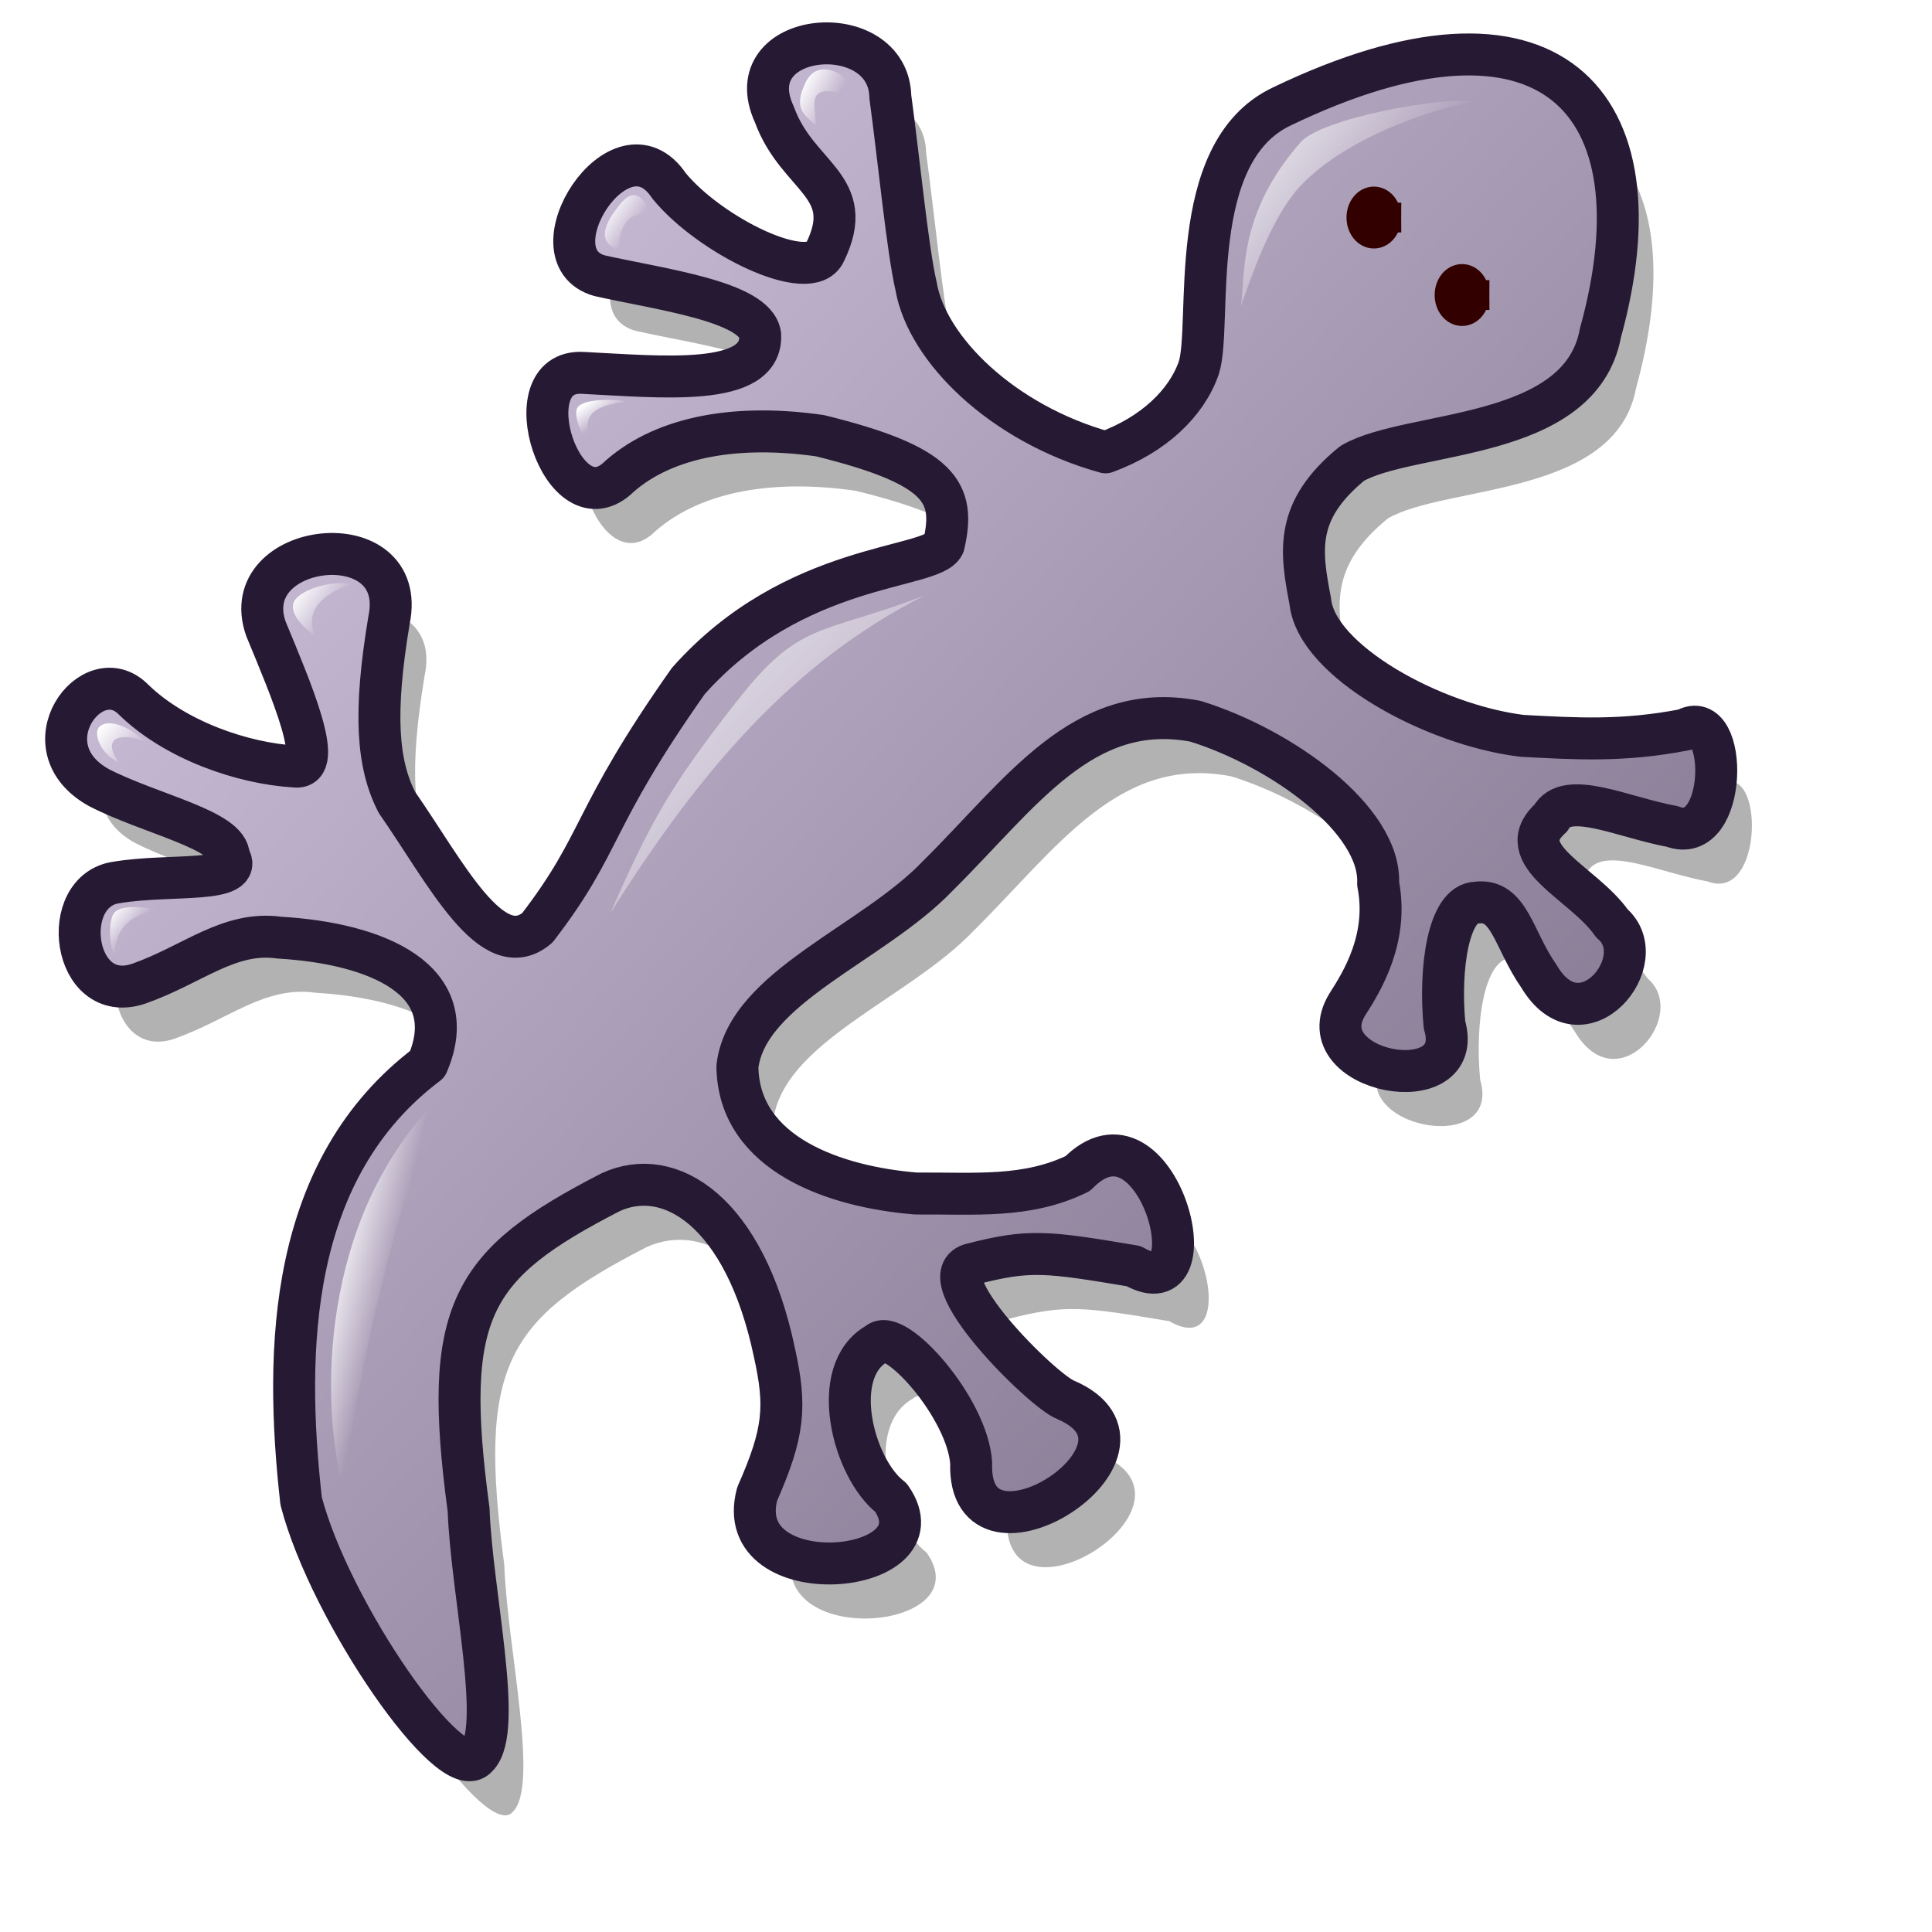
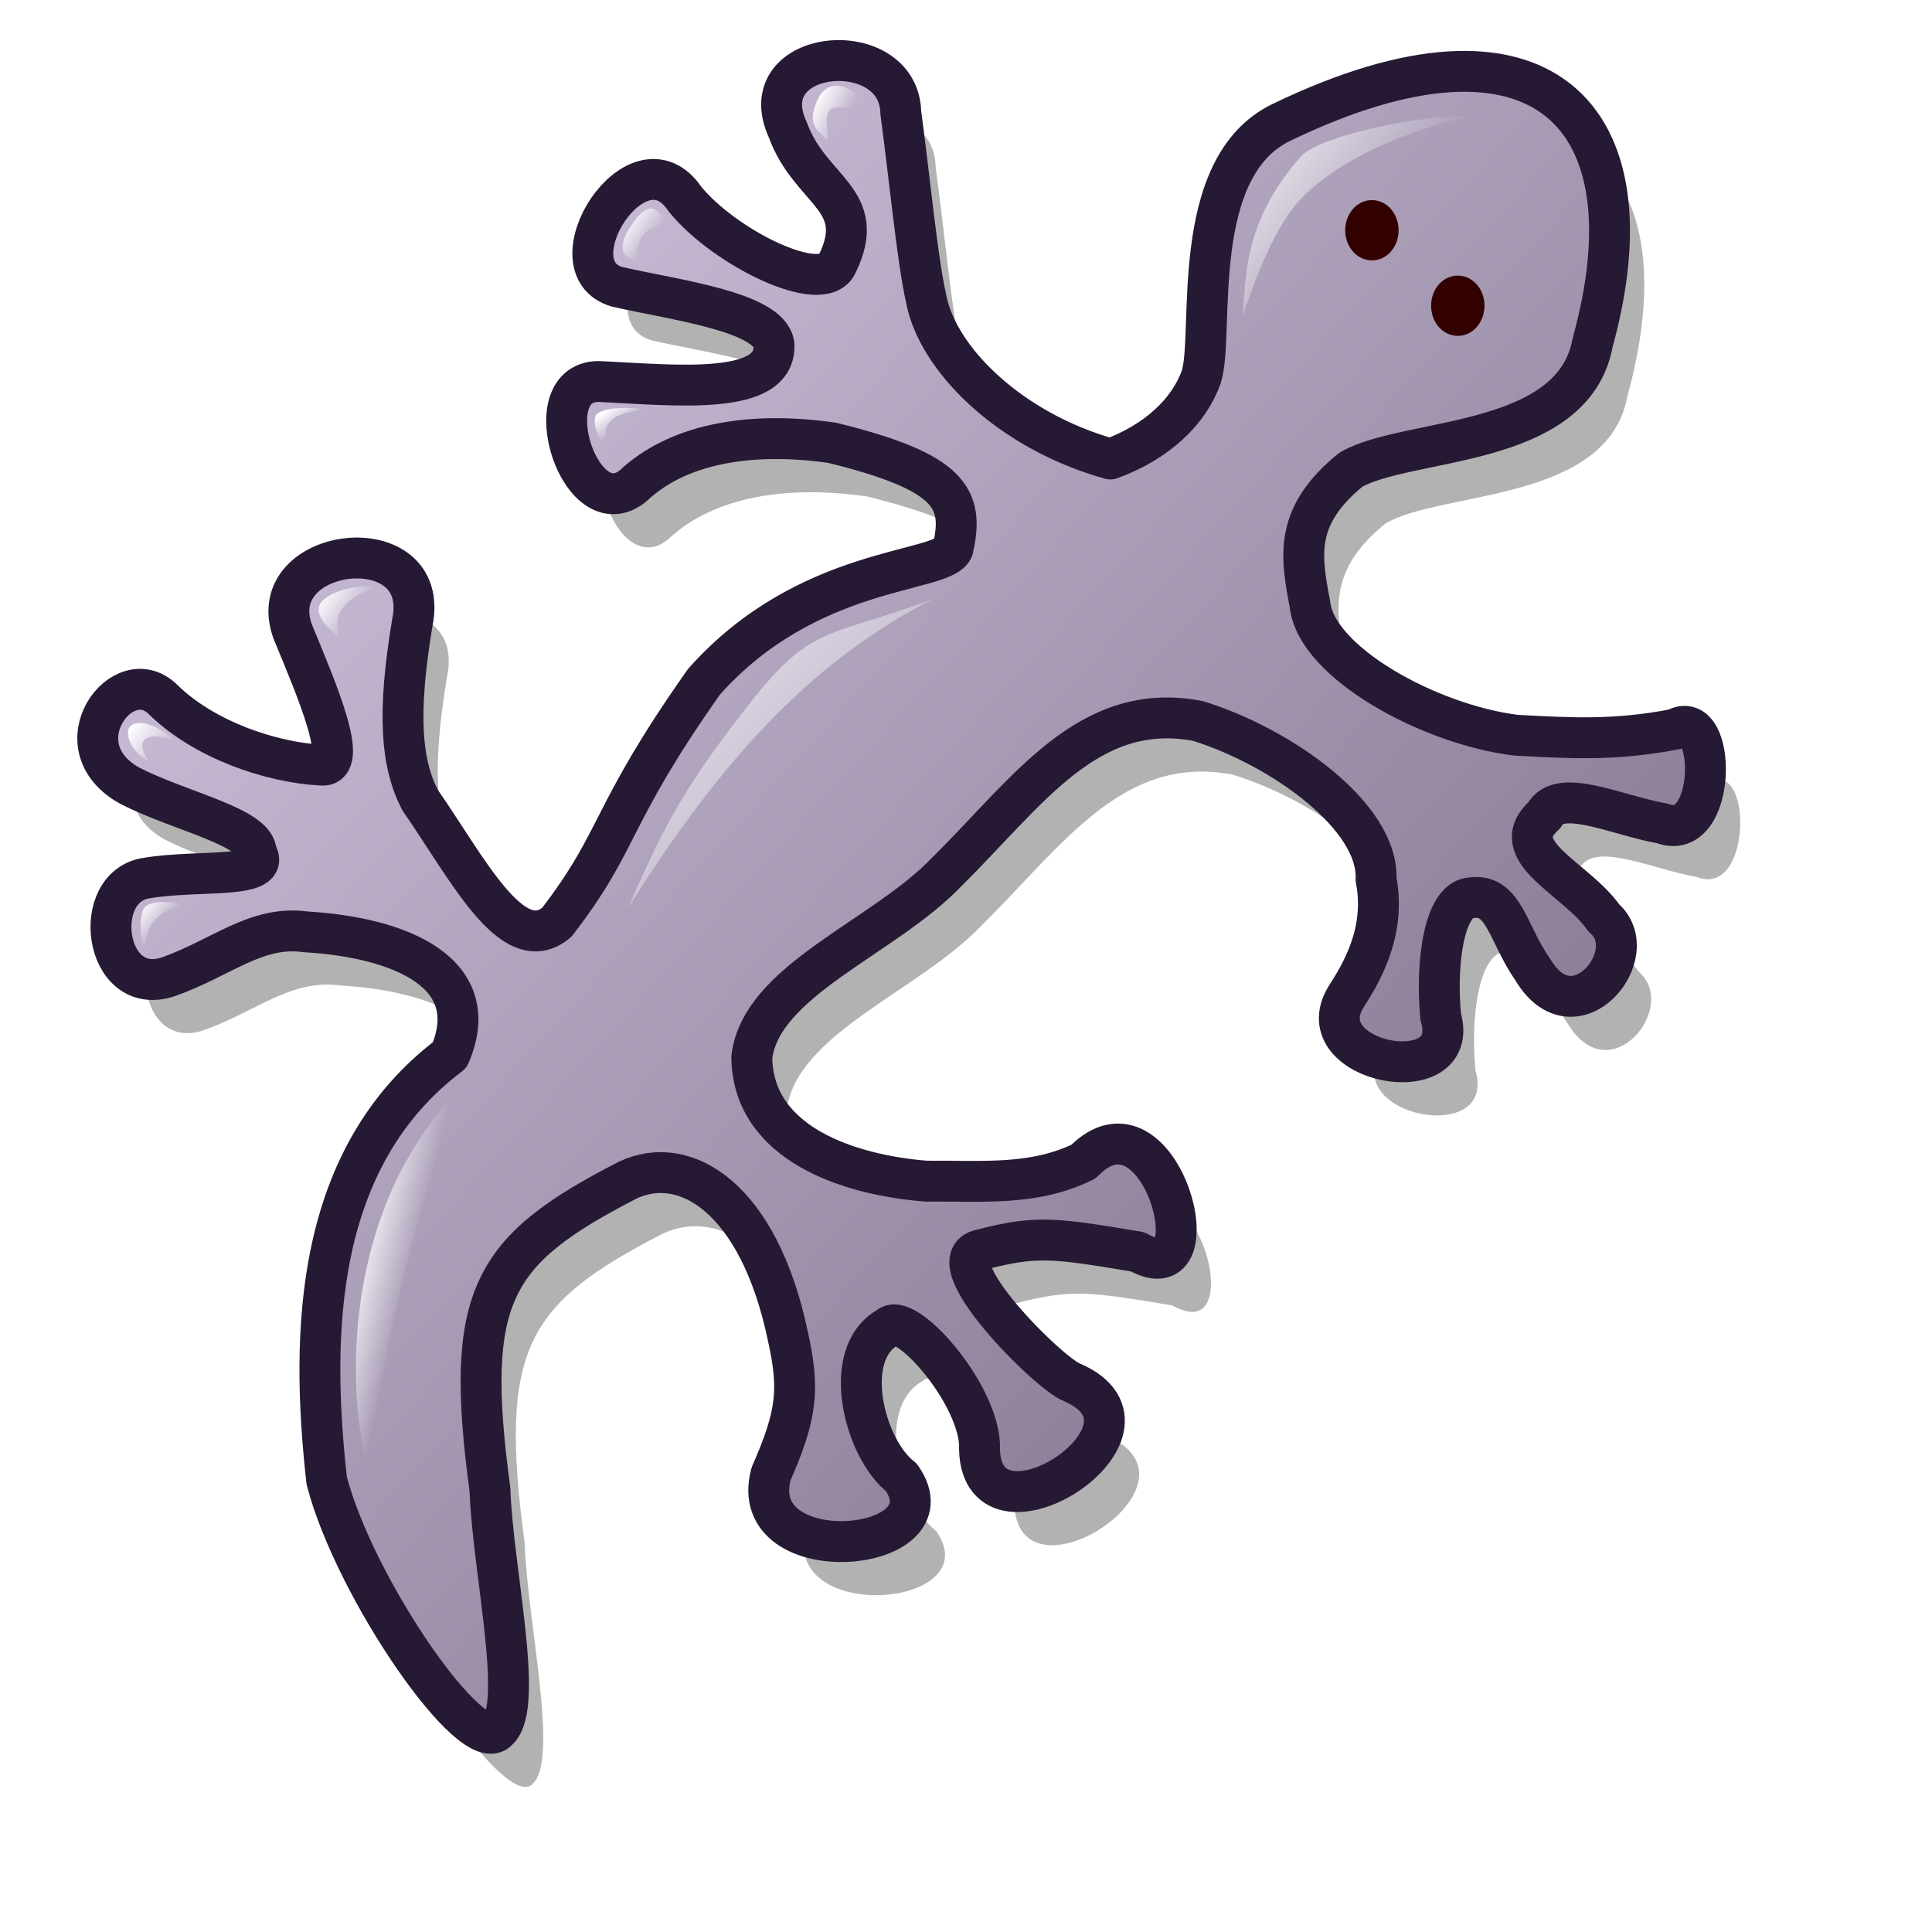
- <svg xmlns="http://www.w3.org/2000/svg" xmlns:xlink="http://www.w3.org/1999/xlink" id="svg1" width="64pt" height="64pt">
+ <svg xmlns="http://www.w3.org/2000/svg" xmlns:xlink="http://www.w3.org/1999/xlink" id="svg1" width="48pt" height="48pt">
  <defs id="defs3">
    <linearGradient id="linearGradient591">
      <stop style="stop-color:#ffffff;stop-opacity:1;" offset="0" id="stop592" />
      <stop style="stop-color:#ffffff;stop-opacity:0;" offset="1" id="stop593" />
    </linearGradient>
    <linearGradient id="linearGradient582">
      <stop style="stop-color:#d9cce6;stop-opacity:1;" offset="0" id="stop583" />
      <stop style="stop-color:#73667f;stop-opacity:1;" offset="1" id="stop584" />
    </linearGradient>
    <linearGradient id="linearGradient577">
      <stop style="stop-color:#000000;stop-opacity:1;" offset="0" id="stop578" />
      <stop style="stop-color:#ffffff;stop-opacity:1;" offset="1" id="stop579" />
    </linearGradient>
    <linearGradient xlink:href="#linearGradient582" id="linearGradient580" x1="0.013" y1="0.013" x2="0.993" y2="0.968" />
    <radialGradient xlink:href="#linearGradient591" id="radialGradient581" cx="0.989" cy="0.016" r="1.164" fx="0.989" fy="0.016" />
    <linearGradient xlink:href="#linearGradient591" id="linearGradient590" x1="0.02" y1="0.013" x2="0.98" y2="0.981" />
    <radialGradient xlink:href="#linearGradient591" id="radialGradient601" cx="1.1" cy="0.984" r="1.151" fx="1.1" fy="0.984" />
    <linearGradient xlink:href="#linearGradient591" id="linearGradient632" x1="0.421" y1="0.047" x2="0.684" y2="0.266" />
    <linearGradient xlink:href="#linearGradient591" id="linearGradient633" x1="0.032" y1="0.047" x2="0.524" y2="0.484" />
    <linearGradient xlink:href="#linearGradient591" id="linearGradient634" x1="0.062" y1="0.094" x2="0.926" y2="0.672" />
    <linearGradient xlink:href="#linearGradient591" id="linearGradient635" x1="0.074" y1="0.078" x2="0.723" y2="0.469" />
    <linearGradient xlink:href="#linearGradient591" id="linearGradient636" x1="0.061" y1="0.188" x2="0.652" y2="0.5" />
    <linearGradient xlink:href="#linearGradient591" id="linearGradient637" x1="0.044" y1="0.172" x2="0.605" y2="0.609" />
    <linearGradient xlink:href="#linearGradient591" id="linearGradient638" x1="0.149" y1="0.109" x2="0.473" y2="0.5" />
    <linearGradient xlink:href="#linearGradient591" id="linearGradient639" x1="0.089" y1="0.109" x2="0.685" y2="0.516" />
    <linearGradient xlink:href="#linearGradient591" id="linearGradient640" />
    <linearGradient xlink:href="#linearGradient591" id="linearGradient641" />
    <linearGradient xlink:href="#linearGradient591" id="linearGradient642" />
    <linearGradient xlink:href="#linearGradient591" id="linearGradient643" />
  </defs>
-   <path style="font-size:12;fill:#000000;fill-opacity:1;fill-rule:evenodd;stroke:none;stroke-width:1.875;stroke-dasharray:none;stroke-linejoin:round;stroke-opacity:1;opacity:0.304;" d="M 54.524,18.682 C 55.142,16.77 53.879,9.169 58.188,7.135 C 69.945,1.474 75.112,6.819 72.263,17.14 C 71.375,21.96 63.861,21.411 61.301,22.898 C 58.744,24.985 59.019,26.758 59.451,29.002 C 59.718,31.616 64.845,34.444 68.791,34.932 C 71.194,35.061 73.269,35.191 75.999,34.659 C 77.937,33.547 77.911,39.88 75.43,38.933 C 73.28,38.544 70.758,37.286 70.082,38.552 C 68.236,40.204 71.51,41.4 72.774,43.217 C 74.646,44.824 71.443,48.747 69.55,45.554 C 68.412,43.931 68.249,42.102 66.784,42.3 C 65.549,42.32 65.138,45.194 65.377,47.696 C 66.393,51.142 59.249,49.805 61.084,46.797 C 61.764,45.742 62.911,43.844 62.446,41.465 C 62.581,38.632 58.175,35.467 54.381,34.289 C 49.412,33.329 46.68,37.471 43.002,41.112 C 40.134,44.121 34.558,46.031 34.146,49.537 C 34.196,53.457 38.548,54.868 42.037,55.148 C 44.641,55.128 46.93,55.366 49.18,54.264 C 52.677,50.679 55.251,60.425 51.646,58.354 C 47.807,57.712 47.06,57.607 44.531,58.256 C 42.409,58.707 47.629,63.876 48.644,64.26 C 53.681,66.423 44.294,72.408 44.471,67.056 C 44.321,64.623 41.08,60.998 40.33,61.769 C 38.132,62.987 39.26,67.304 40.927,68.576 C 43.381,72.068 33.817,72.887 35.019,68.419 C 36.216,65.703 36.311,64.56 35.778,62.158 C 34.469,55.934 31.151,53.874 28.533,55.096 C 22.354,58.28 21.086,60.306 22.274,69.117 C 22.4,72.752 23.836,78.869 22.653,80.022 C 21.534,81.387 16.159,73.65 14.876,68.727 C 14.116,61.964 14.338,54.042 20.455,49.43 C 22.056,45.704 18.216,44.097 13.923,43.847 C 11.684,43.532 10.1,45.038 7.698,45.882 C 4.762,46.871 4.118,41.738 6.749,41.403 C 9.089,41.013 12.455,41.476 11.684,40.259 C 11.7,39.091 8.233,38.394 5.957,37.226 C 2.697,35.431 5.658,31.485 7.474,33.331 C 9.311,35.119 12.281,36.154 14.609,36.287 C 15.968,36.439 14.424,32.877 13.326,30.215 C 11.94,26.329 19.672,25.437 18.758,29.826 C 18.071,33.941 18.241,36.187 19.104,37.868 C 21.269,40.974 23.308,45.105 25.308,43.412 C 28.251,39.589 27.619,38.694 31.977,32.511 C 36.668,27.226 42.728,27.597 43.258,26.5 C 43.799,24.186 43.149,22.998 37.796,21.677 C 34.248,21.167 31.027,21.651 28.951,23.458 C 26.444,25.966 24.1,18.711 27.322,18.902 C 30.758,19.069 35.278,19.559 35.151,17.219 C 34.951,15.739 30.684,15.203 28.055,14.608 C 24.991,13.735 28.98,7.436 31.124,10.635 C 32.917,12.836 37.362,15.028 38.015,13.572 C 39.459,10.615 36.791,10.282 35.78,7.49 C 34.049,3.756 40.831,3.165 40.901,6.711 C 41.281,9.503 41.66,13.452 42.039,15.085 C 42.521,17.847 45.831,21.138 50.406,22.41 C 52.523,21.637 53.98,20.242 54.524,18.682 z " id="path863" />
-   <path style="font-size:12;fill:url(#linearGradient580);fill-rule:evenodd;stroke:#261933;stroke-width:1.853;stroke-linejoin:round;" d="M 52.948,16.251 C 53.566,14.339 52.303,6.738 56.612,4.704 C 68.369,-0.957 73.536,4.388 70.688,14.708 C 69.799,19.529 62.285,18.979 59.725,20.467 C 57.168,22.554 57.443,24.326 57.875,26.571 C 58.143,29.185 63.269,32.013 67.215,32.5 C 69.618,32.63 71.693,32.76 74.423,32.228 C 76.362,31.115 76.336,37.449 73.854,36.502 C 71.704,36.112 69.182,34.855 68.506,36.12 C 66.66,37.772 69.934,38.969 71.198,40.786 C 73.071,42.392 69.867,46.315 67.974,43.123 C 66.836,41.5 66.674,39.671 65.208,39.869 C 63.973,39.889 63.563,42.763 63.801,45.265 C 64.817,48.711 57.673,47.374 59.508,44.366 C 60.189,43.311 61.335,41.412 60.87,39.033 C 61.006,36.2 56.599,33.036 52.806,31.858 C 47.837,30.898 45.105,35.04 41.426,38.681 C 38.559,41.689 32.982,43.6 32.57,47.105 C 32.62,51.025 36.973,52.437 40.461,52.716 C 43.065,52.697 45.354,52.935 47.604,51.833 C 51.101,48.248 53.675,57.993 50.07,55.922 C 46.231,55.28 45.484,55.175 42.955,55.824 C 40.833,56.276 46.054,61.445 47.068,61.829 C 52.105,63.991 42.718,69.976 42.895,64.625 C 42.745,62.192 39.504,58.566 38.754,59.337 C 36.556,60.555 37.684,64.872 39.351,66.145 C 41.805,69.636 32.242,70.456 33.443,65.988 C 34.64,63.271 34.736,62.128 34.202,59.727 C 32.893,53.503 29.575,51.442 26.957,52.665 C 20.778,55.849 19.51,57.875 20.698,66.685 C 20.824,70.32 22.26,76.437 21.077,77.59 C 19.958,78.955 14.583,71.219 13.3,66.296 C 12.54,59.532 12.763,51.61 18.879,46.998 C 20.48,43.273 16.64,41.666 12.347,41.415 C 10.109,41.101 8.524,42.607 6.122,43.45 C 3.186,44.44 2.543,39.306 5.173,38.972 C 7.513,38.582 10.879,39.044 10.108,37.828 C 10.124,36.659 6.657,35.963 4.381,34.794 C 1.121,33 4.083,29.054 5.898,30.9 C 7.735,32.688 10.705,33.722 13.033,33.856 C 14.392,34.008 12.848,30.445 11.75,27.784 C 10.365,23.897 18.096,23.005 17.182,27.395 C 16.495,31.51 16.665,33.755 17.529,35.437 C 19.693,38.543 21.732,42.674 23.733,40.981 C 26.675,37.157 26.043,36.263 30.401,30.08 C 35.093,24.794 41.152,25.165 41.682,24.068 C 42.223,21.754 41.574,20.566 36.221,19.245 C 32.672,18.736 29.451,19.22 27.376,21.027 C 24.868,23.535 22.524,16.279 25.746,16.47 C 29.182,16.638 33.702,17.127 33.575,14.788 C 33.375,13.308 29.109,12.772 26.479,12.176 C 23.415,11.304 27.405,5.005 29.548,8.204 C 31.341,10.404 35.786,12.597 36.44,11.14 C 37.884,8.184 35.216,7.85 34.204,5.059 C 32.473,1.324 39.256,0.734 39.325,4.28 C 39.705,7.071 40.084,11.021 40.464,12.654 C 40.945,15.415 44.255,18.706 48.83,19.979 C 50.948,19.206 52.404,17.811 52.948,16.251 z " id="path631" />
-   <path style="fill:url(#linearGradient639);fill-rule:evenodd;stroke:none;stroke-opacity:1;stroke-width:1pt;stroke-linejoin:miter;stroke-linecap:butt;fill-opacity:0.75;" d="M 54.813,13.513 C 55.003,11.856 54.765,9.347 57.449,6.279 C 58.402,5.208 63.772,4.259 65.05,4.483 C 63.229,4.835 59.3,6.106 57.287,8.375 C 56.137,9.749 55.341,11.993 54.813,13.513 z " id="path671" />
-   <path style="font-size:12;fill:#ff0000;fill-opacity:0.75;fill-rule:evenodd;stroke:#330000;stroke-width:1pt;stroke-opacity:1;" id="path575" d="M 61.453 10.269 A 0.557 0.716 0 1 0 60.338,10.269 A 0.557 0.716 0 1 0 61.453 10.269 L 60.896 10.269 z" transform="matrix(0.988204,0,0,0.988204,0.505339,-0.53898)" />
-   <path style="font-size:12;fill:#ff0000;fill-opacity:0.75;fill-rule:evenodd;stroke:#330000;stroke-width:1pt;stroke-opacity:1;" id="path576" d="M 61.453 10.269 A 0.557 0.716 0 1 0 60.338,10.269 A 0.557 0.716 0 1 0 61.453 10.269 L 60.896 10.269 z" transform="matrix(0.988204,0,0,0.988204,4.399159,2.882863)" />
-   <path style="fill:url(#linearGradient590);fill-rule:evenodd;stroke:none;stroke-opacity:1;stroke-width:1pt;stroke-linejoin:round;stroke-linecap:butt;fill-opacity:0.75;" d="M 26.966,40.317 C 28.775,36.187 29.679,34.633 32.511,31.015 C 35.343,27.396 36.15,28.085 40.81,26.315 C 35.199,29.169 31.112,33.735 26.966,40.317 z " id="path663" />
-   <path style="fill:url(#linearGradient632);fill-rule:evenodd;stroke:none;stroke-opacity:1;stroke-width:1pt;stroke-linejoin:miter;stroke-linecap:butt;fill-opacity:0.75;" d="M 19.571,48.34 C 14.484,53.165 13.96,61.136 15.166,65.803 C 15.848,60.349 17.474,53.165 19.571,48.34 z " id="path664" />
-   <path style="fill:url(#linearGradient633);fill-rule:evenodd;stroke:none;stroke-opacity:1;stroke-width:1pt;stroke-linejoin:miter;stroke-linecap:butt;fill-opacity:1;" d="M 5.06,42.23 C 4.779,41.621 4.813,40.597 5.045,40.318 C 5.338,39.967 6.238,40.043 6.907,40.159 C 5.935,40.448 5.111,40.756 5.06,42.23 z " id="path665" />
-   <path style="fill:url(#linearGradient636);fill-rule:evenodd;stroke:none;stroke-opacity:1;stroke-width:1pt;stroke-linejoin:miter;stroke-linecap:butt;fill-opacity:1;" d="M 36.03,5.549 C 35.567,5.077 35.017,4.851 35.56,3.683 C 36.125,2.421 37.619,3.317 37.877,4.299 C 35.537,3.585 35.99,4.394 36.03,5.549 z " id="path666" />
-   <path style="fill:url(#linearGradient637);fill-rule:evenodd;stroke:none;stroke-opacity:1;stroke-width:1pt;stroke-linejoin:miter;stroke-linecap:butt;fill-opacity:1;" d="M 27.319,11.016 C 26.629,10.818 26.445,10.262 27.214,9.242 C 28,8.132 28.361,8.693 28.847,9.493 C 27.739,9.281 27.37,9.953 27.319,11.016 z " id="path667" />
-   <path style="fill:url(#linearGradient638);fill-rule:evenodd;stroke:none;stroke-opacity:1;stroke-width:1pt;stroke-linejoin:miter;stroke-linecap:butt;fill-opacity:1;" d="M 26.129,19.615 C 25.666,19.371 25.289,18.256 25.522,17.977 C 25.814,17.627 26.988,17.611 27.702,17.727 C 26.32,17.925 25.587,18.233 26.129,19.615 z " id="path668" />
-   <path style="fill:url(#linearGradient635);fill-rule:evenodd;stroke:none;stroke-opacity:1;stroke-width:1pt;stroke-linejoin:miter;stroke-linecap:butt;fill-opacity:1;" d="M 13.902,28.087 C 12.801,27.251 12.834,26.728 13.067,26.45 C 13.359,26.099 14.397,25.627 15.612,25.789 C 14.458,26.124 13.406,26.842 13.902,28.087 z " id="path669" />
-   <path style="fill:url(#linearGradient634);fill-rule:evenodd;stroke:none;stroke-opacity:1;stroke-width:1pt;stroke-linejoin:miter;stroke-linecap:butt;fill-opacity:1;" d="M 5.247,33.676 C 4.419,33.296 4.134,32.408 4.366,32.13 C 4.659,31.779 5.514,31.9 6.456,32.792 C 5.666,32.397 4.341,32.385 5.247,33.676 z " id="path670" />
+   <path style="font-size:12;opacity:0.304;fill:#000000;fill-opacity:1;fill-rule:evenodd;stroke:none;stroke-width:1.875;stroke-linejoin:round;stroke-opacity:1;" d="M 40.946,14.258 C 41.397,12.86 40.475,7.306 43.623,5.82 C 52.214,1.684 55.99,5.589 53.908,13.13 C 53.259,16.653 47.768,16.251 45.898,17.338 C 44.029,18.863 44.23,20.158 44.546,21.798 C 44.742,23.708 48.488,25.775 51.371,26.131 C 53.127,26.226 54.643,26.321 56.638,25.932 C 58.055,25.119 58.036,29.747 56.222,29.055 C 54.651,28.771 52.809,27.852 52.314,28.776 C 50.965,29.984 53.358,30.858 54.282,32.186 C 55.65,33.36 53.309,36.226 51.925,33.893 C 51.094,32.708 50.975,31.371 49.904,31.515 C 49.002,31.53 48.702,33.63 48.876,35.459 C 49.619,37.976 44.398,37 45.739,34.802 C 46.237,34.031 47.074,32.643 46.734,30.905 C 46.834,28.835 43.614,26.523 40.842,25.662 C 37.211,24.96 35.215,27.987 32.527,30.647 C 30.431,32.846 26.356,34.242 26.055,36.803 C 26.092,39.668 29.272,40.699 31.822,40.904 C 33.724,40.889 35.397,41.063 37.041,40.258 C 39.596,37.638 41.477,44.76 38.843,43.246 C 36.038,42.777 35.492,42.7 33.644,43.175 C 32.093,43.505 35.908,47.282 36.649,47.562 C 40.33,49.142 33.471,53.516 33.6,49.605 C 33.49,47.828 31.122,45.178 30.574,45.742 C 28.968,46.632 29.792,49.786 31.01,50.716 C 32.803,53.267 25.815,53.866 26.693,50.601 C 27.568,48.616 27.638,47.781 27.248,46.026 C 26.292,41.478 23.867,39.973 21.954,40.866 C 17.438,43.193 16.512,44.673 17.38,51.111 C 17.472,53.767 18.522,58.237 17.657,59.079 C 16.84,60.077 12.912,54.424 11.974,50.826 C 11.419,45.884 11.582,40.095 16.051,36.725 C 17.221,34.003 14.415,32.829 11.278,32.646 C 9.642,32.416 8.485,33.516 6.729,34.133 C 4.584,34.856 4.114,31.104 6.036,30.86 C 7.746,30.575 10.205,30.913 9.642,30.024 C 9.653,29.17 7.12,28.661 5.457,27.808 C 3.075,26.496 5.239,23.613 6.566,24.962 C 7.908,26.268 10.078,27.024 11.78,27.122 C 12.772,27.233 11.644,24.63 10.842,22.685 C 9.829,19.845 15.479,19.193 14.811,22.4 C 14.309,25.407 14.433,27.048 15.064,28.277 C 16.646,30.547 18.136,33.565 19.598,32.328 C 21.748,29.534 21.286,28.881 24.471,24.362 C 27.899,20.5 32.326,20.772 32.714,19.97 C 33.109,18.279 32.634,17.411 28.723,16.446 C 26.13,16.073 23.776,16.427 22.26,17.748 C 20.427,19.58 18.714,14.278 21.069,14.418 C 23.58,14.54 26.883,14.898 26.789,13.189 C 26.644,12.107 23.526,11.715 21.604,11.28 C 19.366,10.642 22.281,6.04 23.847,8.378 C 25.157,9.985 28.405,11.587 28.883,10.523 C 29.938,8.363 27.988,8.119 27.249,6.079 C 25.984,3.35 30.94,2.919 30.992,5.51 C 31.269,7.55 31.546,10.436 31.823,11.629 C 32.175,13.647 34.594,16.052 37.937,16.982 C 39.484,16.417 40.548,15.398 40.946,14.258 z " id="path863" />
+   <path style="font-size:12;fill:url(#linearGradient580);fill-rule:evenodd;stroke:#261933;stroke-width:1.354;stroke-linejoin:round;" d="M 39.794,12.481 C 40.246,11.084 39.323,5.53 42.472,4.043 C 51.063,-0.093 54.839,3.812 52.757,11.354 C 52.108,14.876 46.617,14.475 44.746,15.562 C 42.878,17.087 43.079,18.382 43.395,20.022 C 43.59,21.932 47.336,23.999 50.22,24.355 C 51.975,24.45 53.492,24.544 55.487,24.156 C 56.903,23.343 56.884,27.971 55.071,27.279 C 53.5,26.994 51.657,26.075 51.163,27 C 49.814,28.207 52.206,29.081 53.13,30.409 C 54.498,31.583 52.158,34.45 50.774,32.117 C 49.942,30.931 49.824,29.594 48.753,29.739 C 47.85,29.753 47.551,31.853 47.725,33.682 C 48.467,36.2 43.247,35.223 44.588,33.025 C 45.085,32.254 45.923,30.867 45.583,29.129 C 45.682,27.058 42.462,24.746 39.69,23.885 C 36.059,23.184 34.063,26.21 31.375,28.871 C 29.28,31.069 25.205,32.465 24.904,35.027 C 24.941,37.891 28.121,38.922 30.67,39.127 C 32.573,39.113 34.245,39.287 35.89,38.481 C 38.445,35.862 40.326,42.983 37.692,41.47 C 34.886,41 34.34,40.924 32.492,41.398 C 30.942,41.728 34.756,45.505 35.498,45.786 C 39.178,47.366 32.319,51.739 32.448,47.829 C 32.339,46.051 29.97,43.401 29.423,43.965 C 27.817,44.855 28.641,48.009 29.859,48.94 C 31.652,51.491 24.664,52.089 25.542,48.825 C 26.416,46.84 26.486,46.004 26.096,44.249 C 25.14,39.701 22.716,38.196 20.802,39.089 C 16.287,41.416 15.36,42.896 16.229,49.334 C 16.321,51.99 17.37,56.46 16.506,57.303 C 15.688,58.3 11.76,52.647 10.823,49.05 C 10.268,44.107 10.43,38.319 14.899,34.949 C 16.069,32.226 13.264,31.052 10.127,30.869 C 8.491,30.639 7.333,31.739 5.578,32.356 C 3.433,33.079 2.962,29.328 4.885,29.083 C 6.594,28.799 9.054,29.137 8.49,28.247 C 8.502,27.394 5.969,26.885 4.305,26.031 C 1.923,24.72 4.088,21.836 5.414,23.185 C 6.757,24.492 8.927,25.248 10.628,25.345 C 11.621,25.456 10.492,22.853 9.691,20.908 C 8.678,18.068 14.327,17.416 13.659,20.624 C 13.158,23.631 13.282,25.272 13.913,26.501 C 15.494,28.77 16.984,31.789 18.446,30.551 C 20.596,27.758 20.134,27.104 23.319,22.586 C 26.747,18.724 31.175,18.995 31.562,18.193 C 31.958,16.502 31.483,15.634 27.571,14.669 C 24.978,14.297 22.624,14.65 21.108,15.971 C 19.276,17.803 17.563,12.502 19.918,12.641 C 22.428,12.763 25.731,13.121 25.638,11.412 C 25.492,10.33 22.375,9.939 20.453,9.504 C 18.214,8.866 21.129,4.263 22.695,6.601 C 24.006,8.209 27.254,9.811 27.731,8.746 C 28.787,6.586 26.837,6.342 26.098,4.303 C 24.833,1.574 29.789,1.142 29.84,3.734 C 30.117,5.773 30.395,8.659 30.672,9.852 C 31.024,11.87 33.443,14.275 36.785,15.205 C 38.333,14.64 39.397,13.621 39.794,12.481 z " id="path631" />
+   <path style="fill:url(#linearGradient639);fill-opacity:0.75;fill-rule:evenodd;stroke:none;stroke-width:1pt;stroke-linecap:butt;stroke-linejoin:miter;stroke-opacity:1;" d="M 41.157,10.481 C 41.296,9.27 41.122,7.436 43.084,5.194 C 43.779,4.412 47.704,3.719 48.638,3.882 C 47.307,4.139 44.436,5.068 42.965,6.726 C 42.124,7.73 41.543,9.37 41.157,10.481 z " id="path671" />
+   <path style="font-size:12;fill:#ff0000;fill-opacity:0.75;fill-rule:evenodd;stroke:#330000;stroke-width:1pt;stroke-opacity:1;" id="path575" d="M 61.453 10.269 A 0.557 0.716 0 1 0 60.338,10.269 A 0.557 0.716 0 1 0 61.453 10.269 z" transform="matrix(0.722098,0,0,0.722098,1.473537,0.212257)" />
+   <path style="font-size:12;fill:#ff0000;fill-opacity:0.75;fill-rule:evenodd;stroke:#330000;stroke-width:1pt;stroke-opacity:1;" id="path576" d="M 61.453 10.269 A 0.557 0.716 0 1 0 60.338,10.269 A 0.557 0.716 0 1 0 61.453 10.269 z" transform="matrix(0.722098,0,0,0.722098,4.318822,2.712662)" />
+   <path style="fill:url(#linearGradient590);fill-opacity:0.75;fill-rule:evenodd;stroke:none;stroke-width:1pt;stroke-linecap:butt;stroke-linejoin:round;stroke-opacity:1;" d="M 20.809,30.066 C 22.131,27.048 22.792,25.913 24.861,23.269 C 26.93,20.625 27.519,21.128 30.925,19.835 C 26.825,21.921 23.838,25.257 20.809,30.066 z " id="path663" />
+   <path style="fill:url(#linearGradient632);fill-opacity:0.75;fill-rule:evenodd;stroke:none;stroke-width:1pt;stroke-linecap:butt;stroke-linejoin:miter;stroke-opacity:1;" d="M 15.405,35.929 C 11.688,39.455 11.305,45.279 12.186,48.69 C 12.685,44.705 13.873,39.455 15.405,35.929 z " id="path664" />
+   <path style="fill:url(#linearGradient633);fill-opacity:1;fill-rule:evenodd;stroke:none;stroke-width:1pt;stroke-linecap:butt;stroke-linejoin:miter;stroke-opacity:1;" d="M 4.801,31.464 C 4.597,31.019 4.621,30.271 4.791,30.067 C 5.005,29.811 5.663,29.866 6.151,29.951 C 5.441,30.163 4.839,30.387 4.801,31.464 z " id="path665" />
+   <path style="fill:url(#linearGradient636);fill-opacity:1;fill-rule:evenodd;stroke:none;stroke-width:1pt;stroke-linecap:butt;stroke-linejoin:miter;stroke-opacity:1;" d="M 27.432,4.661 C 27.094,4.316 26.692,4.151 27.088,3.297 C 27.501,2.375 28.593,3.03 28.782,3.748 C 27.072,3.226 27.403,3.817 27.432,4.661 z " id="path666" />
+   <path style="fill:url(#linearGradient637);fill-opacity:1;fill-rule:evenodd;stroke:none;stroke-width:1pt;stroke-linecap:butt;stroke-linejoin:miter;stroke-opacity:1;" d="M 21.067,8.656 C 20.562,8.511 20.428,8.105 20.99,7.359 C 21.564,6.548 21.829,6.958 22.183,7.543 C 21.374,7.388 21.104,7.879 21.067,8.656 z " id="path667" />
+   <path style="fill:url(#linearGradient638);fill-opacity:1;fill-rule:evenodd;stroke:none;stroke-width:1pt;stroke-linecap:butt;stroke-linejoin:miter;stroke-opacity:1;" d="M 20.197,14.939 C 19.859,14.761 19.584,13.946 19.753,13.742 C 19.967,13.486 20.825,13.475 21.347,13.56 C 20.337,13.704 19.801,13.929 20.197,14.939 z " id="path668" />
+   <path style="fill:url(#linearGradient635);fill-opacity:1;fill-rule:evenodd;stroke:none;stroke-width:1pt;stroke-linecap:butt;stroke-linejoin:miter;stroke-opacity:1;" d="M 11.263,21.13 C 10.458,20.519 10.483,20.137 10.652,19.933 C 10.866,19.677 11.624,19.332 12.512,19.451 C 11.669,19.695 10.9,20.22 11.263,21.13 z " id="path669" />
+   <path style="fill:url(#linearGradient634);fill-opacity:1;fill-rule:evenodd;stroke:none;stroke-width:1pt;stroke-linecap:butt;stroke-linejoin:miter;stroke-opacity:1;" d="M 4.938,25.214 C 4.334,24.936 4.125,24.287 4.295,24.084 C 4.508,23.828 5.133,23.916 5.821,24.568 C 5.245,24.279 4.276,24.271 4.938,25.214 z " id="path670" />
</svg>
